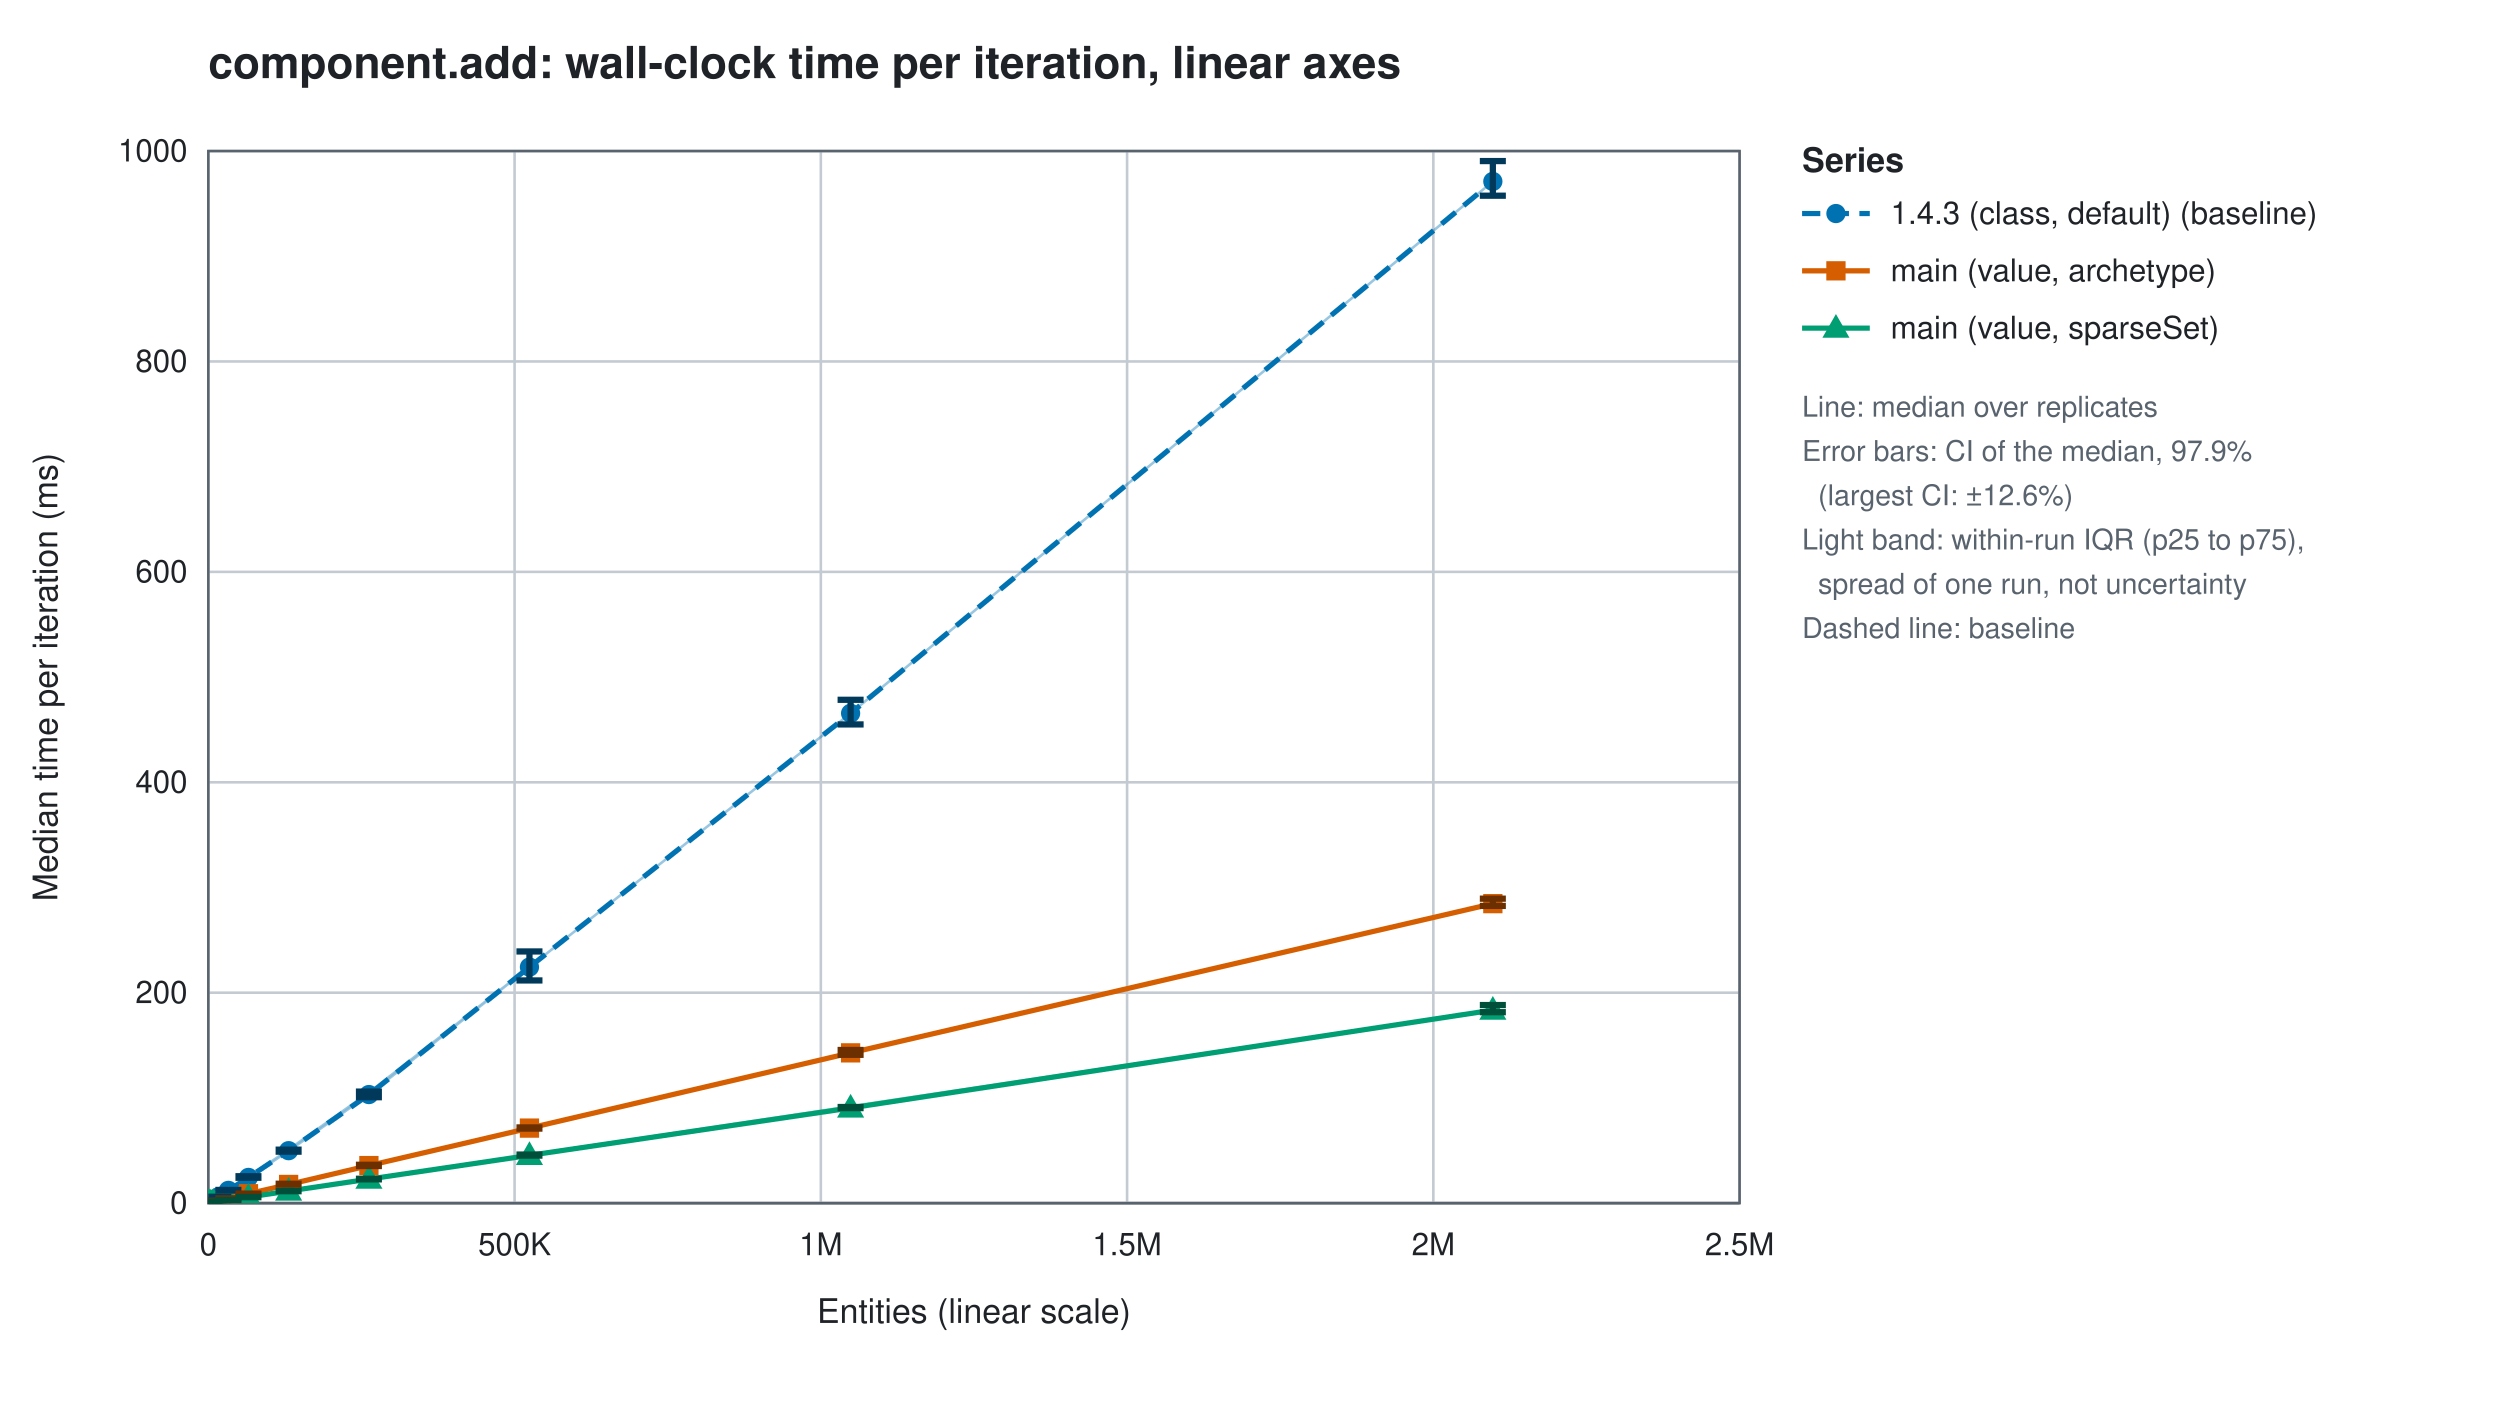
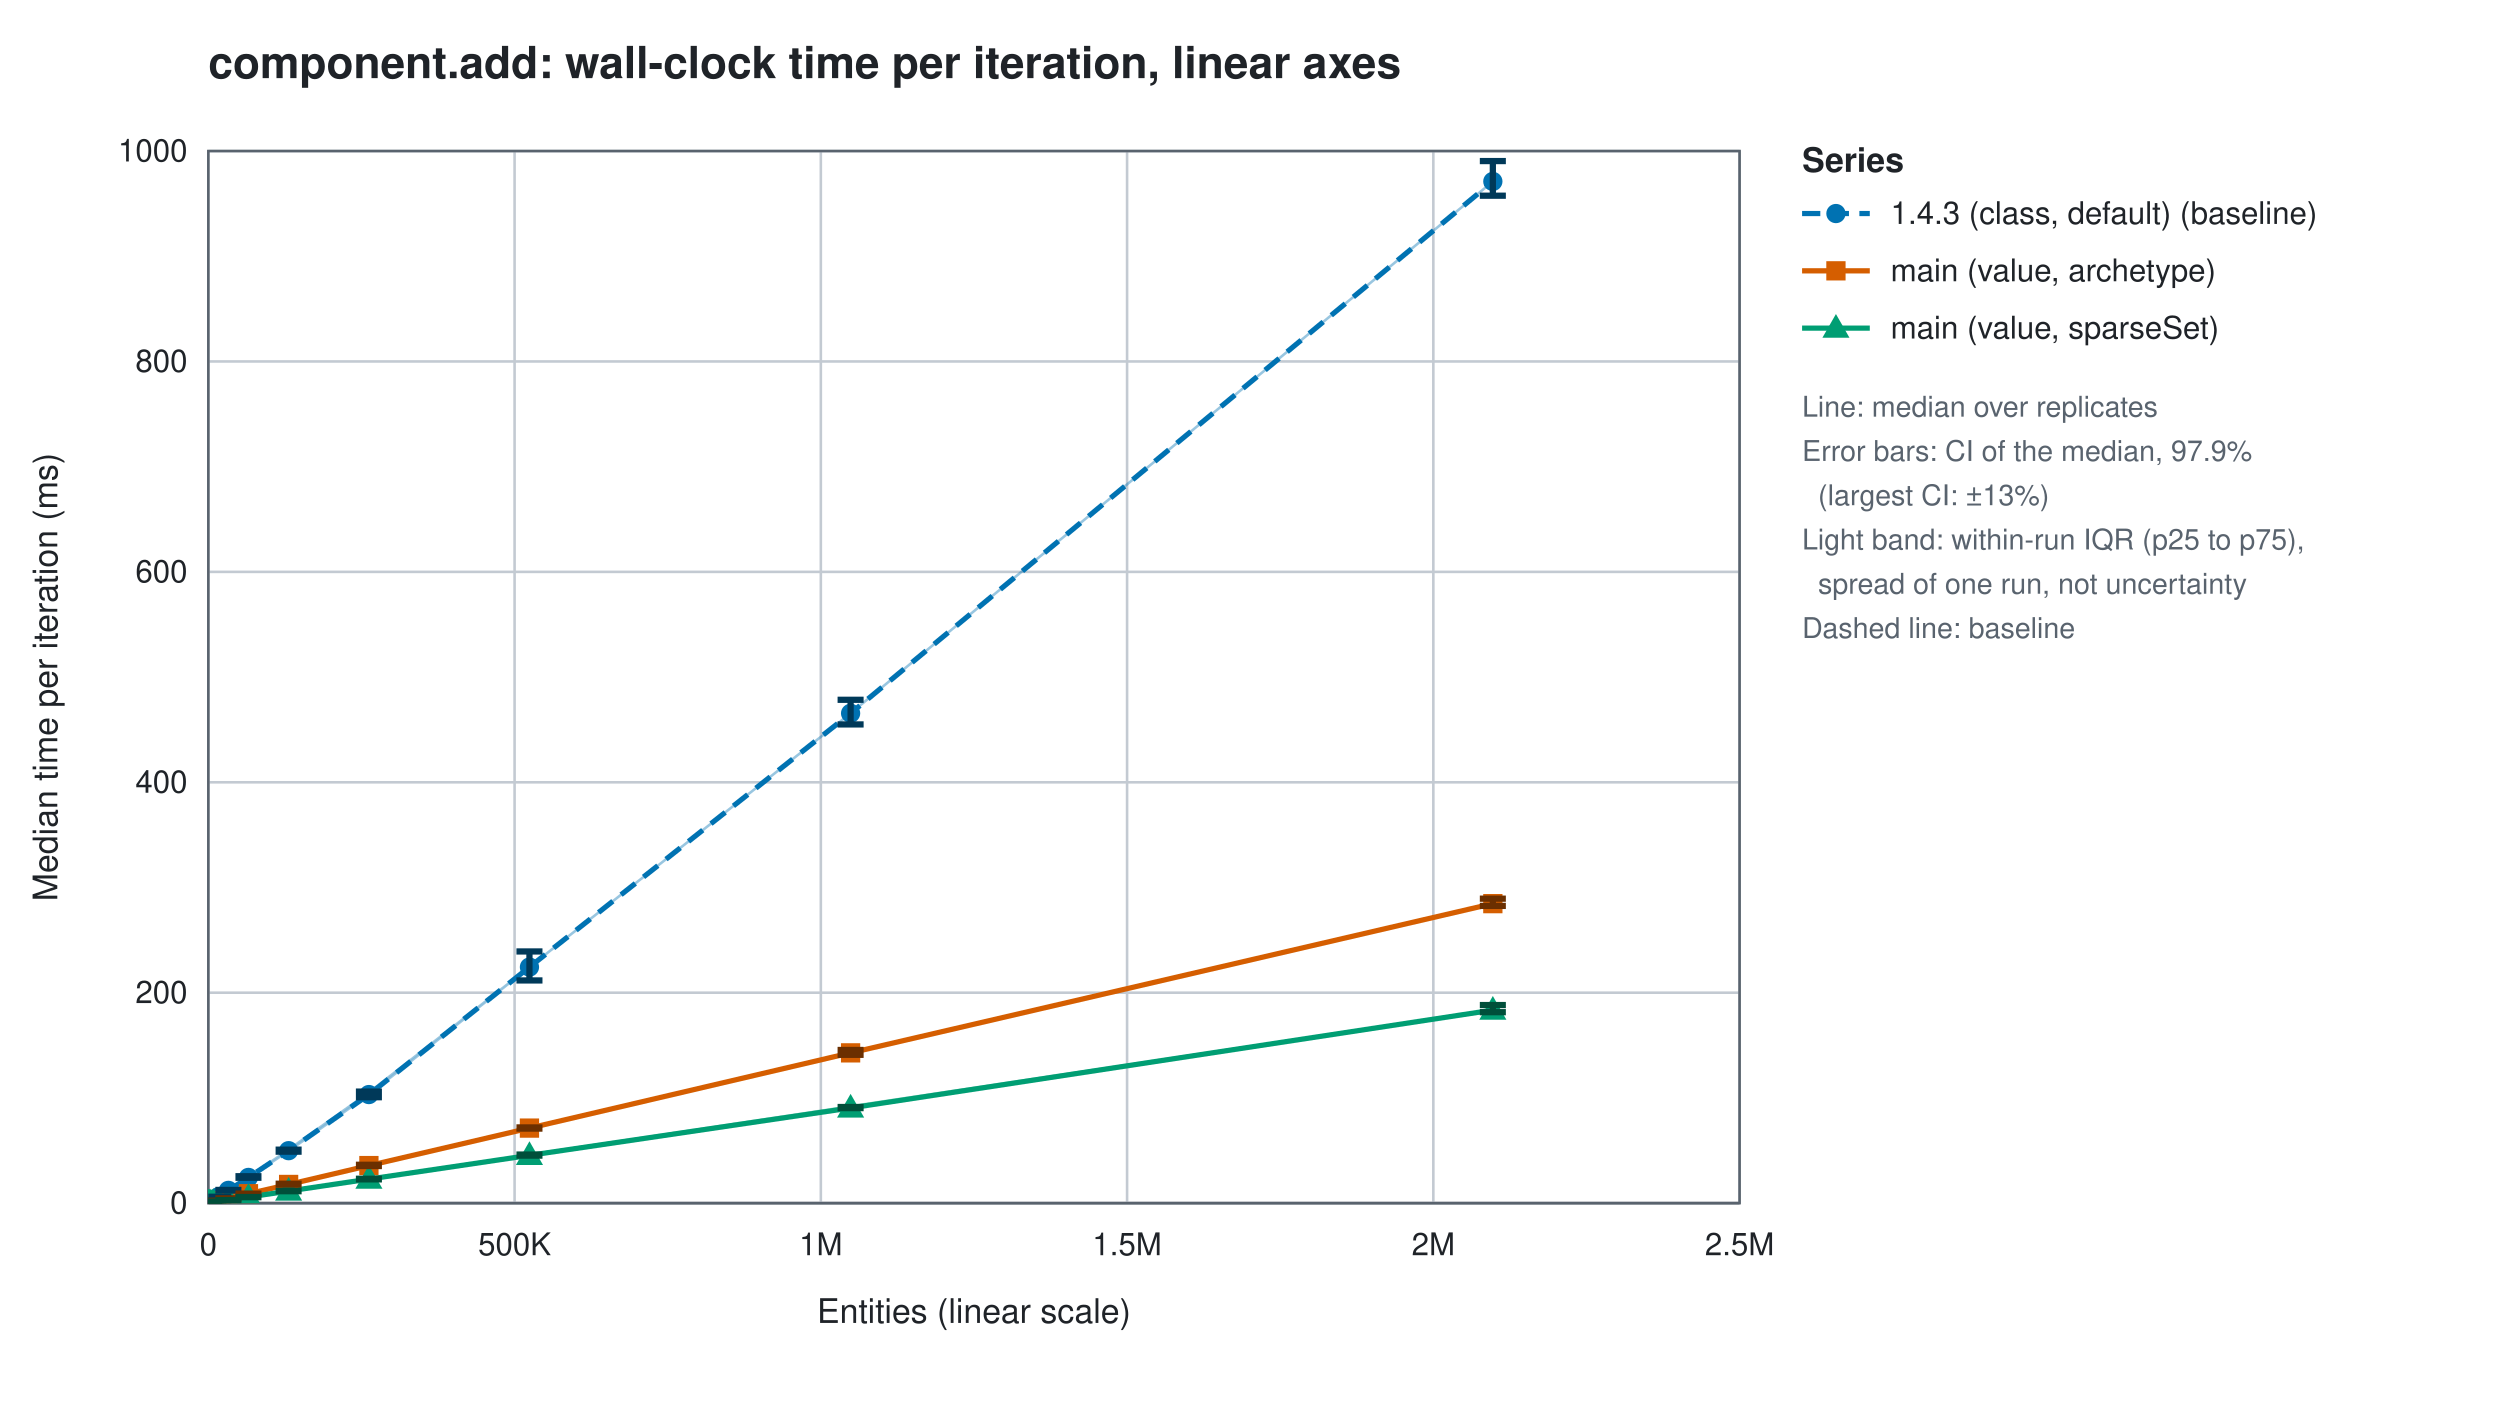
<svg xmlns="http://www.w3.org/2000/svg" viewBox="0 0 960 540" width="960" height="540" role="img" aria-label="component.add: wall-clock time per iteration, linear axes">
  <style>
text{font-family:-apple-system,BlinkMacSystemFont,'Segoe UI',Helvetica,Arial,sans-serif;fill:#1f2328}
.title{font-size:17px;font-weight:600}.axis-title{font-size:13px}.tick{font-size:12px}.legend{font-size:12px}.legend-title{font-size:13px;font-weight:600}.note{font-size:11px;fill:#59636e}
.grid{stroke:#c3cad2;stroke-width:1}.minor{stroke:#e6e9ed;stroke-width:1}.axis{stroke:#59636e;stroke-width:1}.frame{fill:none;stroke:#59636e;stroke-width:1}
.line{fill:none;stroke:currentColor;stroke-width:2;stroke-linejoin:round}.baseline{stroke-dasharray:7 4}
.band{fill:currentColor;fill-opacity:.16;stroke:currentColor;stroke-opacity:.4;stroke-width:1;stroke-linejoin:round}.ribbon{fill:currentColor;fill-opacity:.2;stroke:none}.errbar{fill:none;stroke:currentColor;stroke-width:2.4;stroke-linecap:butt}
.zone{fill:#59636e;fill-opacity:.14;stroke:none}.ref{stroke:#1f2328;stroke-width:1;stroke-dasharray:2 3}
.marker{fill:currentColor;stroke:currentColor;stroke-width:1.4}.marker.hollow{fill:none}
.c0{color:#0072B2}
.c1{color:#D55E00}
.c2{color:#009E73}
.c3{color:#CC79A7}
.c4{color:#E69F00}
.c5{color:#56B4E9}
.c6{color:#6E6E6E}
.errbar.e0{color:#003959}
.errbar.e1{color:#6B2F00}
.errbar.e2{color:#004F3A}
.errbar.e3{color:#663D54}
.errbar.e4{color:#735000}
.errbar.e5{color:#2B5A75}
.errbar.e6{color:#373737}
@media (prefers-color-scheme: dark){
text{fill:#e6edf3}.note{fill:#9198a1}
.grid{stroke:#4a525c}.minor{stroke:#2d333b}.axis,.frame{stroke:#9198a1}.zone{fill:#9198a1}.ref{stroke:#e6edf3}
.c0{color:#5AB4F0}
.c1{color:#F28C42}
.c2{color:#2FD0A0}
.c3{color:#E69BC4}
.c4{color:#F2B83A}
.c5{color:#8FD0F5}
.c6{color:#B4B4B4}
.errbar.e0{color:#A4D6F7}
.errbar.e1{color:#F8C097}
.errbar.e2{color:#8DE5CB}
.errbar.e3{color:#F1C8DF}
.errbar.e4{color:#F8D893}
.errbar.e5{color:#C1E5FA}
.errbar.e6{color:#D6D6D6}
}
</style>
  <clipPath id="plot-area">
    <rect x="80" y="58" width="588" height="404" />
  </clipPath>
  <text class="title" x="80" y="30">component.add: wall-clock time per iteration, linear axes</text>
  <line class="axis" x1="80" x2="668" y1="462" y2="462" />
  <text class="tick" text-anchor="end" x="72" y="466">0</text>
  <line class="grid" x1="80" x2="668" y1="381.2" y2="381.2" />
  <text class="tick" text-anchor="end" x="72" y="385.2">200</text>
  <line class="grid" x1="80" x2="668" y1="300.4" y2="300.4" />
  <text class="tick" text-anchor="end" x="72" y="304.4">400</text>
  <line class="grid" x1="80" x2="668" y1="219.6" y2="219.6" />
  <text class="tick" text-anchor="end" x="72" y="223.6">600</text>
  <line class="grid" x1="80" x2="668" y1="138.8" y2="138.8" />
  <text class="tick" text-anchor="end" x="72" y="142.8">800</text>
  <line class="grid" x1="80" x2="668" y1="58" y2="58" />
  <text class="tick" text-anchor="end" x="72" y="62">1000</text>
  <line class="grid" x1="80" x2="80" y1="58" y2="462" />
  <text class="tick" text-anchor="middle" x="80" y="482">0</text>
  <line class="grid" x1="197.6" x2="197.6" y1="58" y2="462" />
  <text class="tick" text-anchor="middle" x="197.6" y="482">500K</text>
  <line class="grid" x1="315.2" x2="315.2" y1="58" y2="462" />
  <text class="tick" text-anchor="middle" x="315.2" y="482">1M</text>
  <line class="grid" x1="432.8" x2="432.8" y1="58" y2="462" />
  <text class="tick" text-anchor="middle" x="432.8" y="482">1.5M</text>
  <line class="grid" x1="550.4" x2="550.4" y1="58" y2="462" />
  <text class="tick" text-anchor="middle" x="550.4" y="482">2M</text>
  <line class="grid" x1="668" x2="668" y1="58" y2="462" />
  <text class="tick" text-anchor="middle" x="668" y="482">2.5M</text>
  <rect class="frame" x="80" y="58" width="588" height="404" />
  <text class="axis-title" text-anchor="middle" x="374" y="508">Entities (linear scale)</text>
  <text class="axis-title" text-anchor="middle" transform="translate(22 260) rotate(-90)">Median time per iteration (ms)</text>
  <g clip-path="url(#plot-area)">
    <polygon class="band c0" points="80,462 80,461.98 80,461.98 80,461.98 80,461.98 80,461.98 80.01,461.97 80.02,461.97 80.03,461.96 80.06,461.94 80.12,461.91 80.24,461.83 80.48,461.69 80.96,461.39 81.93,460.79 83.85,459.55 87.71,457.07 95.41,452.02 110.83,441.44 141.66,419.51 203.31,371.36 326.63,273.91 573.25,69.67 573.25,69.67 326.63,273.91 203.31,371.36 141.66,420.31 110.83,441.97 95.41,452.21 87.71,457.17 83.85,459.59 81.93,460.81 80.96,461.4 80.48,461.69 80.24,461.84 80.12,461.91 80.06,461.95 80.03,461.96 80.02,461.97 80.01,461.98 80,461.98 80,461.98 80,461.98 80,461.98 80,461.98 80,462" />
    <polygon class="band c1" points="80,462 80,462 80,462 80,462 80,462 80,462 80.01,462 80.02,462 80.03,461.99 80.06,461.99 80.12,461.97 80.24,461.94 80.48,461.89 80.96,461.77 81.93,461.55 83.85,461.08 87.71,460.19 95.41,458.34 110.83,454.77 141.66,447.52 203.31,432.92 326.63,404.3 573.25,347 573.25,347 326.63,404.3 203.31,433.19 141.66,447.62 110.83,454.86 95.41,458.43 87.71,460.22 83.85,461.11 81.93,461.56 80.96,461.78 80.48,461.89 80.24,461.94 80.12,461.97 80.06,461.99 80.03,461.99 80.02,462 80.01,462 80,462 80,462 80,462 80,462 80,462 80,462" />
    <polygon class="band c2" points="80,462 80,462 80,462 80,462 80,462 80,462 80.01,462 80.02,462 80.03,462 80.06,461.99 80.12,461.98 80.24,461.96 80.48,461.93 80.96,461.85 81.93,461.71 83.85,461.42 87.71,460.84 95.41,459.68 110.83,457.29 141.66,452.71 203.31,443.41 326.63,424.8 573.25,387.87 573.25,387.87 326.63,425.45 203.31,443.75 141.66,452.82 110.83,457.41 95.41,459.71 87.71,460.86 83.85,461.43 81.93,461.72 80.96,461.86 80.48,461.93 80.24,461.96 80.12,461.98 80.06,461.99 80.03,462 80.02,462 80.01,462 80,462 80,462 80,462 80,462 80,462 80,462" />
    <polyline class="line c0 baseline" points="80,462 80,461.98 80,461.98 80,461.98 80,461.98 80,461.98 80.01,461.98 80.02,461.97 80.03,461.96 80.06,461.94 80.12,461.91 80.24,461.84 80.48,461.69 80.96,461.4 81.93,460.8 83.85,459.58 87.71,457.1 95.41,452.13 110.83,441.86 141.66,420.31 203.31,371.36 326.63,273.91 573.25,69.67" />
    <polyline class="line c1" points="80,462 80,462 80,462 80,462 80,462 80,462 80.01,462 80.02,462 80.03,461.99 80.06,461.99 80.12,461.97 80.24,461.94 80.48,461.89 80.96,461.78 81.93,461.55 83.85,461.1 87.71,460.2 95.41,458.38 110.83,454.83 141.66,447.58 203.31,433.19 326.63,404.3 573.25,347" />
    <polyline class="line c2" points="80,462 80,462 80,462 80,462 80,462 80,462 80.01,462 80.02,462 80.03,462 80.06,461.99 80.12,461.98 80.24,461.96 80.48,461.93 80.96,461.86 81.93,461.71 83.85,461.43 87.71,460.85 95.41,459.68 110.83,457.36 141.66,452.78 203.31,443.65 326.63,425.45 573.25,387.87" />
    <circle class="marker c0" cx="80" cy="462" r="3" />
    <circle class="marker c0" cx="80" cy="461.98" r="3" />
    <circle class="marker c0" cx="80" cy="461.98" r="3" />
    <circle class="marker c0" cx="80" cy="461.98" r="3" />
    <circle class="marker c0" cx="80" cy="461.98" r="3" />
    <circle class="marker c0" cx="80" cy="461.98" r="3" />
    <circle class="marker c0" cx="80.01" cy="461.98" r="3" />
    <circle class="marker c0" cx="80.02" cy="461.97" r="3" />
    <circle class="marker c0" cx="80.03" cy="461.96" r="3" />
    <circle class="marker c0" cx="80.06" cy="461.94" r="3" />
    <circle class="marker c0" cx="80.12" cy="461.91" r="3" />
    <circle class="marker c0" cx="80.24" cy="461.84" r="3" />
    <circle class="marker c0" cx="80.48" cy="461.69" r="3" />
    <circle class="marker c0" cx="80.96" cy="461.4" r="3" />
    <circle class="marker c0" cx="81.93" cy="460.8" r="3" />
    <circle class="marker c0" cx="83.85" cy="459.58" r="3" />
    <circle class="marker c0" cx="87.71" cy="457.1" r="3" />
    <circle class="marker c0" cx="95.41" cy="452.13" r="3" />
    <circle class="marker c0" cx="110.83" cy="441.86" r="3" />
    <circle class="marker c0" cx="141.66" cy="420.31" r="3" />
    <circle class="marker c0" cx="203.31" cy="371.36" r="3" />
    <circle class="marker c0" cx="326.63" cy="273.91" r="3" />
    <circle class="marker c0" cx="573.25" cy="69.67" r="3" />
    <rect class="marker c1" x="77" y="459" width="6" height="6" />
    <rect class="marker c1" x="77" y="459" width="6" height="6" />
    <rect class="marker c1" x="77" y="459" width="6" height="6" />
    <rect class="marker c1" x="77" y="459" width="6" height="6" />
    <rect class="marker c1" x="77" y="459" width="6" height="6" />
    <rect class="marker c1" x="77" y="459" width="6" height="6" />
    <rect class="marker c1" x="77.01" y="459" width="6" height="6" />
    <rect class="marker c1" x="77.02" y="459" width="6" height="6" />
    <rect class="marker c1" x="77.03" y="458.99" width="6" height="6" />
    <rect class="marker c1" x="77.06" y="458.99" width="6" height="6" />
    <rect class="marker c1" x="77.12" y="458.97" width="6" height="6" />
    <rect class="marker c1" x="77.24" y="458.94" width="6" height="6" />
    <rect class="marker c1" x="77.48" y="458.89" width="6" height="6" />
    <rect class="marker c1" x="77.96" y="458.78" width="6" height="6" />
    <rect class="marker c1" x="78.93" y="458.55" width="6" height="6" />
    <rect class="marker c1" x="80.85" y="458.1" width="6" height="6" />
    <rect class="marker c1" x="84.71" y="457.2" width="6" height="6" />
    <rect class="marker c1" x="92.41" y="455.38" width="6" height="6" />
    <rect class="marker c1" x="107.83" y="451.83" width="6" height="6" />
    <rect class="marker c1" x="138.66" y="444.58" width="6" height="6" />
    <rect class="marker c1" x="200.31" y="430.19" width="6" height="6" />
    <rect class="marker c1" x="323.63" y="401.3" width="6" height="6" />
    <rect class="marker c1" x="570.25" y="344" width="6" height="6" />
    <polygon class="marker c2" points="80,458 84,465 76,465" />
    <polygon class="marker c2" points="80,458 84,465 76,465" />
    <polygon class="marker c2" points="80,458 84,465 76,465" />
    <polygon class="marker c2" points="80,458 84,465 76,465" />
    <polygon class="marker c2" points="80,458 84,465 76,465" />
    <polygon class="marker c2" points="80,458 84,465 76,465" />
    <polygon class="marker c2" points="80.01,458 84.01,465 76.01,465" />
    <polygon class="marker c2" points="80.02,458 84.02,465 76.02,465" />
    <polygon class="marker c2" points="80.03,458 84.03,465 76.03,465" />
    <polygon class="marker c2" points="80.06,457.99 84.06,464.99 76.06,464.99" />
    <polygon class="marker c2" points="80.12,457.98 84.12,464.98 76.12,464.98" />
    <polygon class="marker c2" points="80.24,457.96 84.24,464.96 76.24,464.96" />
    <polygon class="marker c2" points="80.48,457.93 84.48,464.93 76.48,464.93" />
    <polygon class="marker c2" points="80.96,457.86 84.96,464.86 76.96,464.86" />
    <polygon class="marker c2" points="81.93,457.71 85.93,464.71 77.93,464.71" />
    <polygon class="marker c2" points="83.85,457.43 87.85,464.43 79.85,464.43" />
    <polygon class="marker c2" points="87.71,456.85 91.71,463.85 83.71,463.85" />
    <polygon class="marker c2" points="95.41,455.68 99.41,462.68 91.41,462.68" />
    <polygon class="marker c2" points="110.83,453.36 114.83,460.36 106.83,460.36" />
    <polygon class="marker c2" points="141.66,448.78 145.66,455.78 137.66,455.78" />
    <polygon class="marker c2" points="203.31,439.65 207.31,446.65 199.31,446.65" />
    <polygon class="marker c2" points="326.63,421.45 330.63,428.45 322.63,428.45" />
    <polygon class="marker c2" points="573.25,383.87 577.25,390.87 569.25,390.87" />
    <path class="errbar e0" d="M80,462V462M75,462H85M75,462H85" />
    <path class="errbar e0" d="M80,461.98V461.98M75,461.98H85M75,461.98H85" />
    <path class="errbar e0" d="M80,461.98V461.98M75,461.98H85M75,461.98H85" />
    <path class="errbar e0" d="M80,461.98V461.98M75,461.98H85M75,461.98H85" />
    <path class="errbar e0" d="M80,461.98V461.98M75,461.98H85M75,461.98H85" />
    <path class="errbar e0" d="M80,461.98V461.98M75,461.98H85M75,461.98H85" />
    <path class="errbar e0" d="M80.01,461.97V461.98M75.01,461.97H85.01M75.01,461.98H85.01" />
    <path class="errbar e0" d="M80.02,461.97V461.97M75.02,461.97H85.02M75.02,461.97H85.02" />
    <path class="errbar e0" d="M80.03,461.96V461.96M75.03,461.96H85.03M75.03,461.96H85.03" />
    <path class="errbar e0" d="M80.06,461.94V461.94M75.06,461.94H85.06M75.06,461.94H85.06" />
    <path class="errbar e0" d="M80.12,461.9V461.91M75.12,461.9H85.12M75.12,461.91H85.12" />
    <path class="errbar e0" d="M80.24,461.83V461.84M75.24,461.83H85.24M75.24,461.84H85.24" />
    <path class="errbar e0" d="M80.48,461.68V461.69M75.48,461.68H85.48M75.48,461.69H85.48" />
    <path class="errbar e0" d="M80.96,461.38V461.4M75.96,461.38H85.96M75.96,461.4H85.96" />
    <path class="errbar e0" d="M81.93,460.78V460.82M76.93,460.78H86.93M76.93,460.82H86.93" />
    <path class="errbar e0" d="M83.85,459.55V459.62M78.85,459.55H88.85M78.85,459.62H88.85" />
    <path class="errbar e0" d="M87.71,456.93V457.18M82.71,456.93H92.71M82.71,457.18H92.71" />
    <path class="errbar e0" d="M95.41,451.67V452.26M90.41,451.67H100.41M90.41,452.26H100.41" />
    <path class="errbar e0" d="M110.83,441.47V442.24M105.83,441.47H115.83M105.83,442.24H115.83" />
    <path class="errbar e0" d="M141.66,419.17V421.33M136.66,419.17H146.66M136.66,421.33H146.66" />
    <path class="errbar e0" d="M203.31,365.36V376.49M198.31,365.36H208.31M198.31,376.49H208.31" />
    <path class="errbar e0" d="M326.63,268.72V278.18M321.63,268.72H331.63M321.63,278.18H331.63" />
    <path class="errbar e0" d="M573.25,61.85V75.15M568.25,61.85H578.25M568.25,75.15H578.25" />
    <path class="errbar e1" d="M80,462V462M75,462H85M75,462H85" />
    <path class="errbar e1" d="M80,462V462M75,462H85M75,462H85" />
    <path class="errbar e1" d="M80,462V462M75,462H85M75,462H85" />
    <path class="errbar e1" d="M80,462V462M75,462H85M75,462H85" />
    <path class="errbar e1" d="M80,462V462M75,462H85M75,462H85" />
    <path class="errbar e1" d="M80,462V462M75,462H85M75,462H85" />
    <path class="errbar e1" d="M80.01,462V462M75.01,462H85.01M75.01,462H85.01" />
    <path class="errbar e1" d="M80.02,462V462M75.02,462H85.02M75.02,462H85.02" />
    <path class="errbar e1" d="M80.03,461.99V461.99M75.03,461.99H85.03M75.03,461.99H85.03" />
    <path class="errbar e1" d="M80.06,461.99V461.99M75.06,461.99H85.06M75.06,461.99H85.06" />
    <path class="errbar e1" d="M80.12,461.97V461.97M75.12,461.97H85.12M75.12,461.97H85.12" />
    <path class="errbar e1" d="M80.24,461.94V461.94M75.24,461.94H85.24M75.24,461.94H85.24" />
    <path class="errbar e1" d="M80.48,461.89V461.89M75.48,461.89H85.48M75.48,461.89H85.48" />
    <path class="errbar e1" d="M80.96,461.77V461.78M75.96,461.77H85.96M75.96,461.78H85.96" />
    <path class="errbar e1" d="M81.93,461.55V461.56M76.93,461.55H86.93M76.93,461.56H86.93" />
    <path class="errbar e1" d="M83.85,461.08V461.11M78.85,461.08H88.85M78.85,461.11H88.85" />
    <path class="errbar e1" d="M87.71,460.16V460.22M82.71,460.16H92.71M82.71,460.22H92.71" />
    <path class="errbar e1" d="M95.41,458.34V458.45M90.41,458.34H100.41M90.41,458.45H100.41" />
    <path class="errbar e1" d="M110.83,454.55V454.9M105.83,454.55H115.83M105.83,454.9H115.83" />
    <path class="errbar e1" d="M141.66,447.27V447.76M136.66,447.27H146.66M136.66,447.76H146.66" />
    <path class="errbar e1" d="M203.31,432.93V433.38M198.31,432.93H208.31M198.31,433.38H208.31" />
    <path class="errbar e1" d="M326.63,403.19V405.05M321.63,403.19H331.63M321.63,405.05H331.63" />
    <path class="errbar e1" d="M573.25,345.09V347.87M568.25,345.09H578.25M568.25,347.87H578.25" />
    <path class="errbar e2" d="M80,462V462M75,462H85M75,462H85" />
    <path class="errbar e2" d="M80,462V462M75,462H85M75,462H85" />
    <path class="errbar e2" d="M80,462V462M75,462H85M75,462H85" />
    <path class="errbar e2" d="M80,462V462M75,462H85M75,462H85" />
    <path class="errbar e2" d="M80,462V462M75,462H85M75,462H85" />
    <path class="errbar e2" d="M80,462V462M75,462H85M75,462H85" />
    <path class="errbar e2" d="M80.01,462V462M75.01,462H85.01M75.01,462H85.01" />
    <path class="errbar e2" d="M80.02,462V462M75.02,462H85.02M75.02,462H85.02" />
    <path class="errbar e2" d="M80.03,462V462M75.03,462H85.03M75.03,462H85.03" />
    <path class="errbar e2" d="M80.06,461.99V461.99M75.06,461.99H85.06M75.06,461.99H85.06" />
    <path class="errbar e2" d="M80.12,461.98V461.98M75.12,461.98H85.12M75.12,461.98H85.12" />
    <path class="errbar e2" d="M80.24,461.96V461.96M75.24,461.96H85.24M75.24,461.96H85.24" />
    <path class="errbar e2" d="M80.48,461.93V461.93M75.48,461.93H85.48M75.48,461.93H85.48" />
    <path class="errbar e2" d="M80.96,461.85V461.86M75.96,461.85H85.96M75.96,461.86H85.96" />
    <path class="errbar e2" d="M81.93,461.7V461.72M76.93,461.7H86.93M76.93,461.72H86.93" />
    <path class="errbar e2" d="M83.85,461.42V461.43M78.85,461.42H88.85M78.85,461.43H88.85" />
    <path class="errbar e2" d="M87.71,460.82V460.86M82.71,460.82H92.71M82.71,460.86H92.71" />
    <path class="errbar e2" d="M95.41,459.66V459.72M90.41,459.66H100.41M90.41,459.72H100.41" />
    <path class="errbar e2" d="M110.83,457.33V457.43M105.83,457.33H115.83M105.83,457.43H115.83" />
    <path class="errbar e2" d="M141.66,452.64V452.88M136.66,452.64H146.66M136.66,452.88H146.66" />
    <path class="errbar e2" d="M203.31,443.35V443.76M198.31,443.35H208.31M198.31,443.76H208.31" />
    <path class="errbar e2" d="M326.63,425.09V425.52M321.63,425.09H331.63M321.63,425.52H331.63" />
    <path class="errbar e2" d="M573.25,385.94V388.68M568.25,385.94H578.25M568.25,388.68H578.25" />
  </g>
  <text class="legend-title" x="692" y="66">Series</text>
  <line class="line c0 baseline" x1="692" x2="718" y1="82" y2="82" />
  <circle class="marker c0" cx="705" cy="82" r="3" />
  <text class="legend" x="726" y="86">1.4.3 (class, default) (baseline)</text>
  <line class="line c1" x1="692" x2="718" y1="104" y2="104" />
  <rect class="marker c1" x="702" y="101" width="6" height="6" />
  <text class="legend" x="726" y="108">main (value, archetype)</text>
  <line class="line c2" x1="692" x2="718" y1="126" y2="126" />
  <polygon class="marker c2" points="705,122 709,129 701,129" />
  <text class="legend" x="726" y="130">main (value, sparseSet)</text>
  <text class="note" x="692" y="160" xml:space="preserve">Line: median over replicates</text>
  <text class="note" x="692" y="177" xml:space="preserve">Error bars: CI of the median, 97.9%</text>
-   <text class="note" x="692" y="194" xml:space="preserve">  (largest CI: ±12.6%)</text>
+   <text class="note" x="692" y="194" xml:space="preserve">  (largest CI: ±13%)</text>
  <text class="note" x="692" y="211" xml:space="preserve">Light band: within-run IQR (p25 to p75),</text>
  <text class="note" x="692" y="228" xml:space="preserve">  spread of one run, not uncertainty</text>
  <text class="note" x="692" y="245" xml:space="preserve">Dashed line: baseline</text>
</svg>
